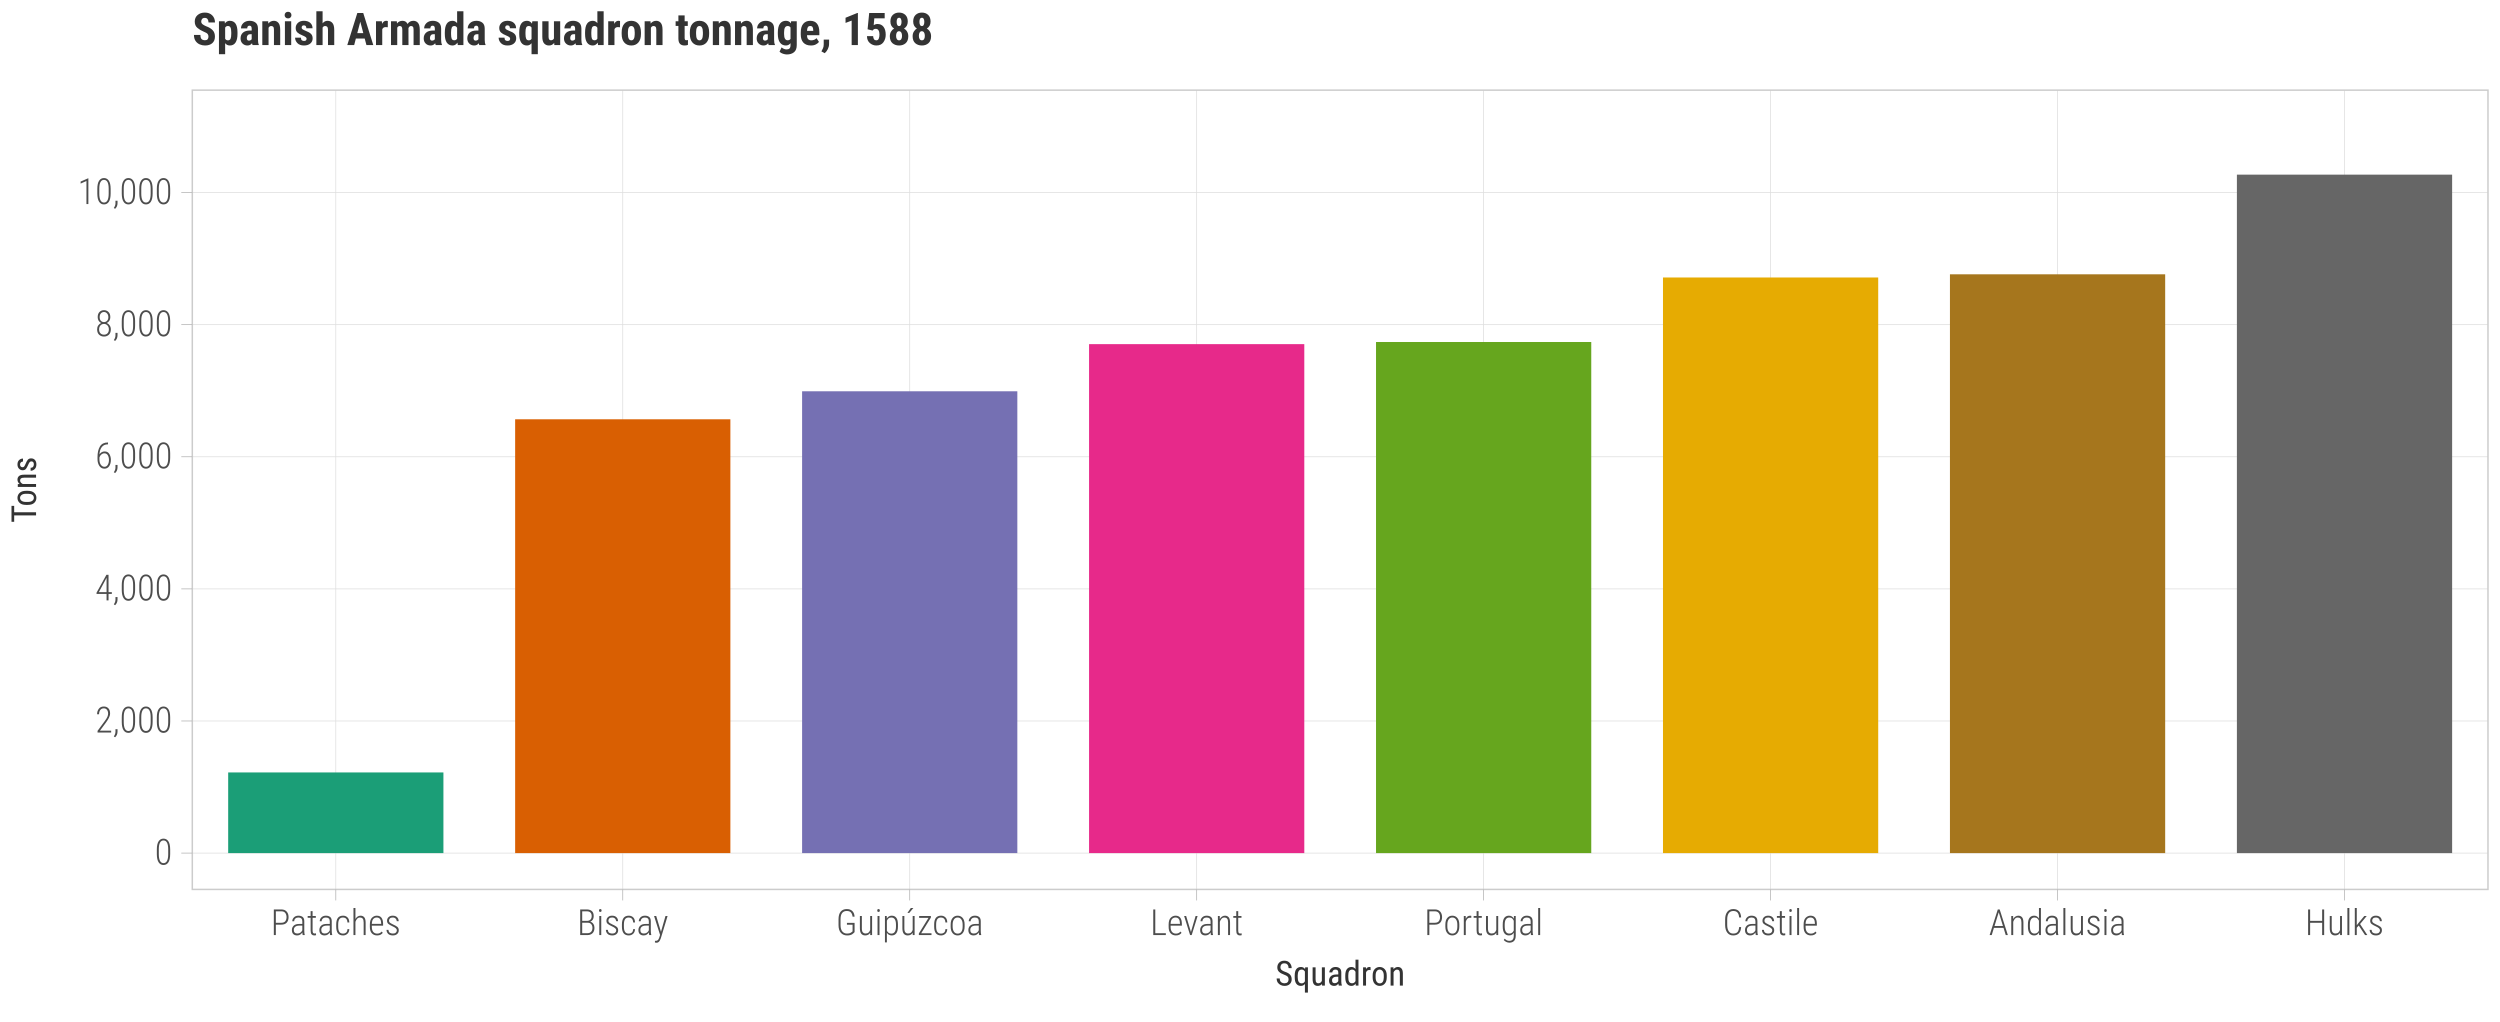
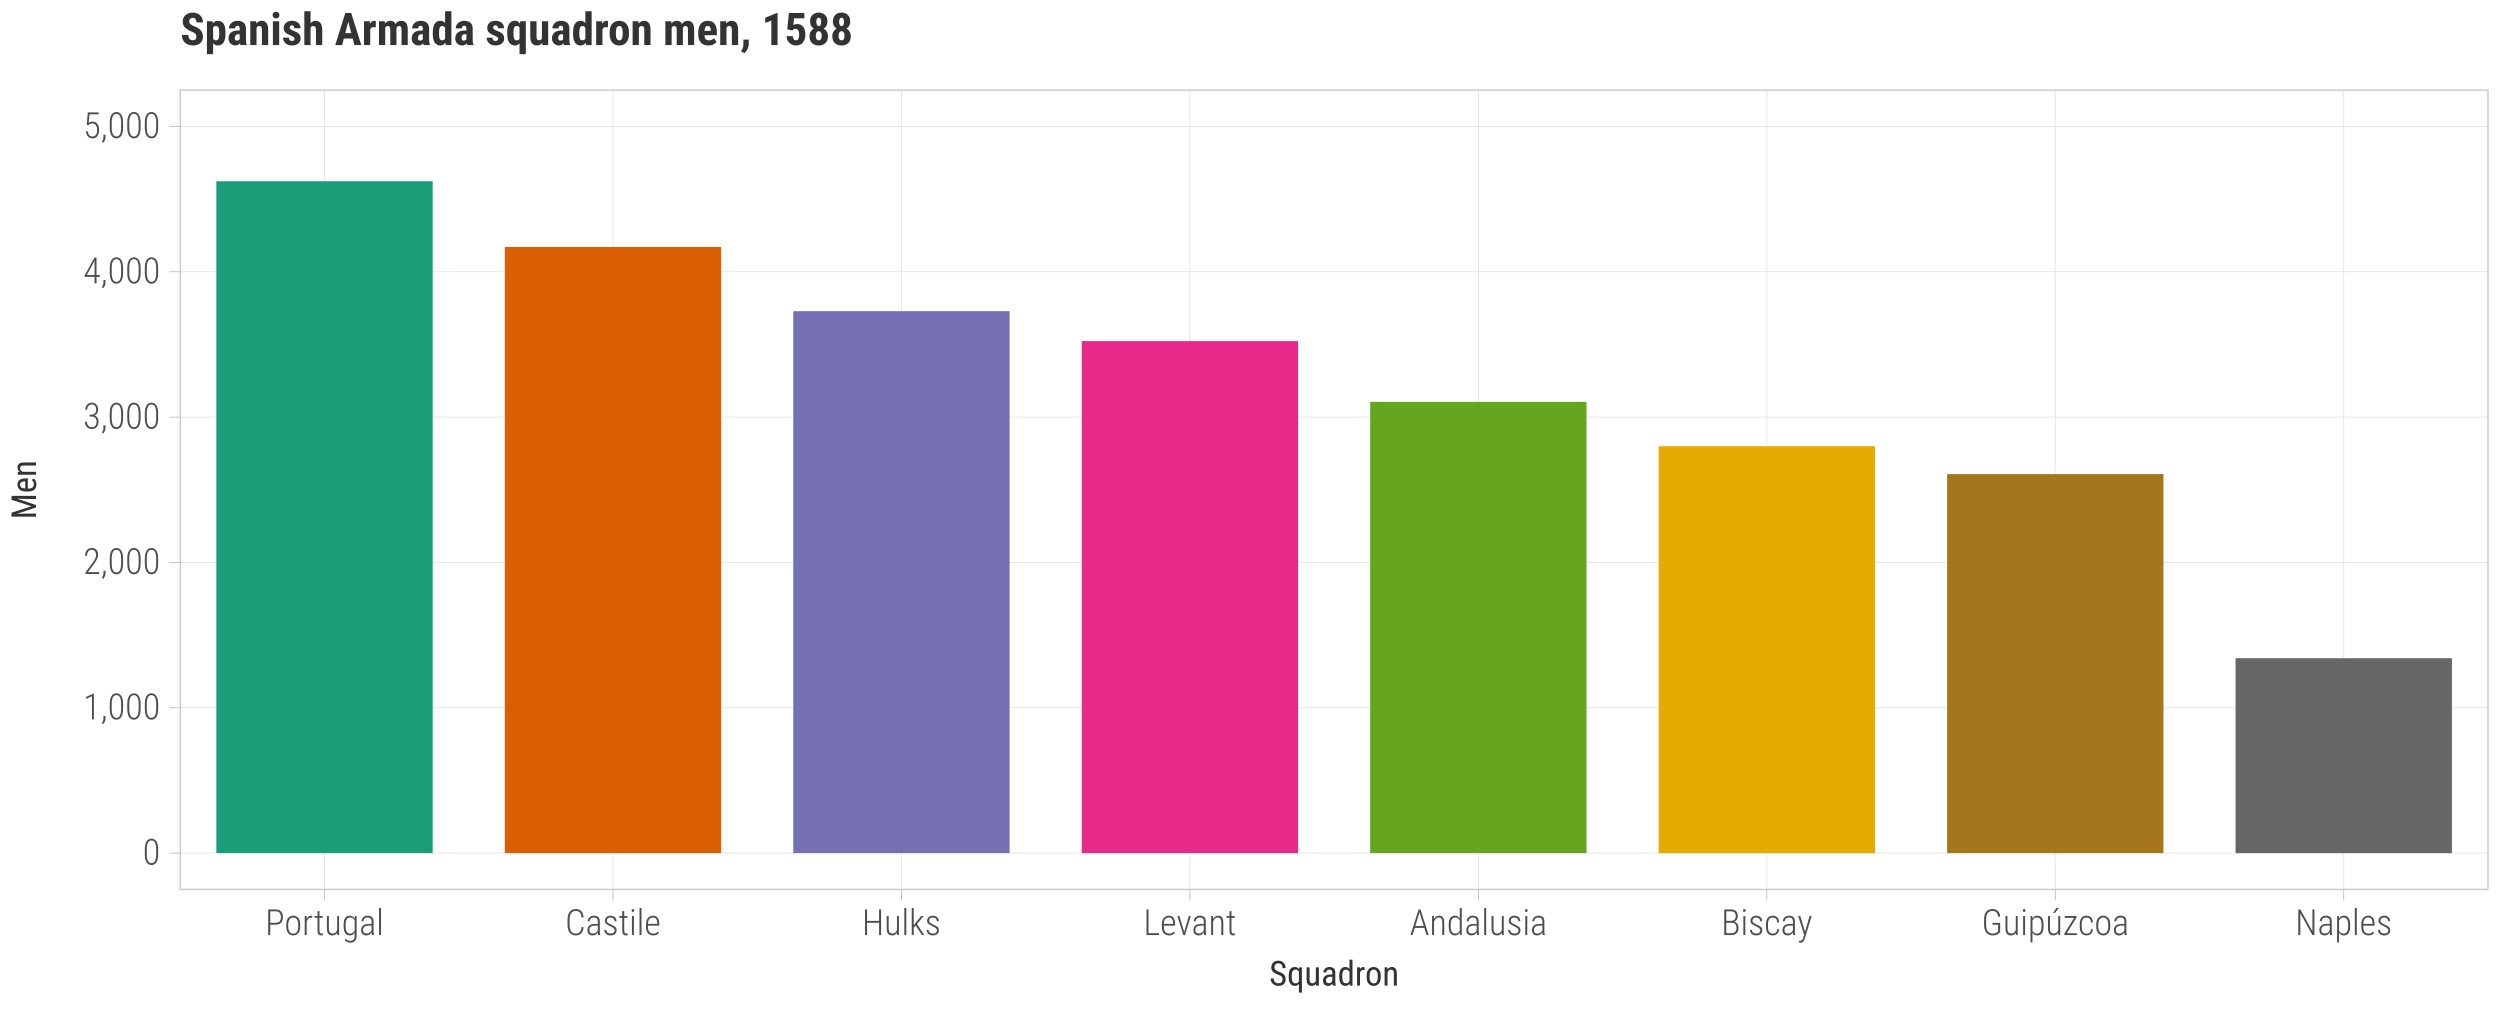
- <svg xmlns="http://www.w3.org/2000/svg" width="832" height="340" viewBox="0 0 832 340" role="img" aria-label="Spanish Armada squadron tonnage, 1588" class="gg-plot" font-family="&quot;Roboto Condensed&quot;, &quot;Arial Narrow&quot;, Arial, sans-serif" font-size="11" font-weight="300" text-rendering="optimizeLegibility" shape-rendering="geometricPrecision">
+ <svg xmlns="http://www.w3.org/2000/svg" width="832" height="340" viewBox="0 0 832 340" role="img" aria-label="Spanish Armada squadron men, 1588" class="gg-plot" font-family="&quot;Roboto Condensed&quot;, &quot;Arial Narrow&quot;, Arial, sans-serif" font-size="11" font-weight="300" text-rendering="optimizeLegibility" shape-rendering="geometricPrecision">
  <rect class="gg-paper" width="832" height="340" fill="var(--gg-paper, #ffffff)" />
-   <text class="gg-title" x="64" y="15" font-size="15" font-weight="700" fill="var(--gg-ink, #333333)">Spanish Armada squadron tonnage, 1588</text>
+   <text class="gg-title" x="60" y="15" font-size="15" font-weight="700" fill="var(--gg-ink, #333333)">Spanish Armada squadron men, 1588</text>
  <defs>
-     <clipPath id="spalette_Dark2_false_light_832x340-gg-clip-0">
-       <rect width="764" height="266" />
+     <clipPath id="spalette_Dark2_8_false_light_832x340-gg-clip-0">
+       <rect width="768" height="266" />
    </clipPath>
  </defs>
-   <g class="gg-panel" data-panel="0" transform="translate(64,30)">
-     <rect class="gg-panel-background" width="764" height="266" fill="var(--gg-panel, #ffffff)" />
+   <g class="gg-panel" data-panel="0" transform="translate(60,30)">
+     <rect class="gg-panel-background" width="768" height="266" fill="var(--gg-panel, #ffffff)" />
    <g class="gg-grid" stroke="var(--gg-grid, #dedede)" stroke-width="0.25" vector-effect="non-scaling-stroke">
-       <line x1="47.75" y1="0" x2="47.75" y2="266" />
-       <line x1="143.25" y1="0" x2="143.25" y2="266" />
-       <line x1="238.75" y1="0" x2="238.75" y2="266" />
-       <line x1="334.25" y1="0" x2="334.25" y2="266" />
-       <line x1="429.75" y1="0" x2="429.75" y2="266" />
-       <line x1="525.25" y1="0" x2="525.25" y2="266" />
-       <line x1="620.75" y1="0" x2="620.75" y2="266" />
-       <line x1="716.25" y1="0" x2="716.25" y2="266" />
-       <line x1="0" y1="253.91" x2="764" y2="253.91" />
-       <line x1="0" y1="209.94" x2="764" y2="209.94" />
-       <line x1="0" y1="165.98" x2="764" y2="165.98" />
-       <line x1="0" y1="122.01" x2="764" y2="122.01" />
-       <line x1="0" y1="78.04" x2="764" y2="78.04" />
-       <line x1="0" y1="34.07" x2="764" y2="34.07" />
+       <line x1="48" y1="0" x2="48" y2="266" />
+       <line x1="144" y1="0" x2="144" y2="266" />
+       <line x1="240" y1="0" x2="240" y2="266" />
+       <line x1="336" y1="0" x2="336" y2="266" />
+       <line x1="432" y1="0" x2="432" y2="266" />
+       <line x1="528" y1="0" x2="528" y2="266" />
+       <line x1="624" y1="0" x2="624" y2="266" />
+       <line x1="720" y1="0" x2="720" y2="266" />
+       <line x1="0" y1="253.91" x2="768" y2="253.91" />
+       <line x1="0" y1="205.55" x2="768" y2="205.55" />
+       <line x1="0" y1="157.18" x2="768" y2="157.18" />
+       <line x1="0" y1="108.82" x2="768" y2="108.82" />
+       <line x1="0" y1="60.45" x2="768" y2="60.45" />
+       <line x1="0" y1="12.09" x2="768" y2="12.09" />
    </g>
-     <g class="gg-marks" clip-path="url(#spalette_Dark2_false_light_832x340-gg-clip-0)">
+     <g class="gg-marks" clip-path="url(#spalette_Dark2_8_false_light_832x340-gg-clip-0)">
      <g class="gg-batch gg-rects" data-layer="0">
-         <rect x="11.94" y="227.07" width="71.63" height="26.84" fill="#1b9e77" />
-         <rect x="107.44" y="109.54" width="71.63" height="144.37" fill="#d95f02" />
-         <rect x="202.94" y="100.22" width="71.63" height="153.69" fill="#7570b3" />
-         <rect x="298.44" y="84.53" width="71.63" height="169.38" fill="#e7298a" />
-         <rect x="393.94" y="83.82" width="71.63" height="170.09" fill="#66a61e" />
-         <rect x="489.44" y="62.35" width="71.63" height="191.56" fill="#e6ab02" />
-         <rect x="584.94" y="61.29" width="71.63" height="192.62" fill="#a6761d" />
-         <rect x="680.44" y="28.12" width="71.63" height="225.79" fill="#666666" />
+         <rect x="12" y="30.32" width="72" height="223.59" fill="#1b9e77" />
+         <rect x="108" y="52.18" width="72" height="201.72" fill="#d95f02" />
+         <rect x="204" y="73.56" width="72" height="180.35" fill="#7570b3" />
+         <rect x="300" y="83.52" width="72" height="170.39" fill="#e7298a" />
+         <rect x="396" y="103.74" width="72" height="150.17" fill="#66a61e" />
+         <rect x="492" y="118.49" width="72" height="135.42" fill="#e6ab02" />
+         <rect x="588" y="127.78" width="72" height="126.13" fill="#a6761d" />
+         <rect x="684" y="189.05" width="72" height="64.86" fill="#666666" />
      </g>
    </g>
-     <rect class="gg-panel-border" width="764" height="266" fill="none" stroke="var(--gg-panelBorder, #cccccc)" stroke-width="0.5" vector-effect="non-scaling-stroke" />
+     <rect class="gg-panel-border" width="768" height="266" fill="none" stroke="var(--gg-panelBorder, #cccccc)" stroke-width="0.5" vector-effect="non-scaling-stroke" />
  </g>
-   <g class="gg-axis gg-axis-x" transform="translate(64,296)">
-     <g class="gg-tick" transform="translate(47.75,0)">
+   <g class="gg-axis gg-axis-x" transform="translate(60,296)">
+     <g class="gg-tick" transform="translate(48,0)">
      <line y2="3.67" stroke="var(--gg-tickColor, #b3b3b3)" stroke-width="0.25" vector-effect="non-scaling-stroke" />
-       <text y="6.67" dy="0.71em" text-anchor="middle" fill="var(--gg-axisText, #4d4d4d)" font-size="12" font-weight="300">Pataches</text>
+       <text y="6.67" dy="0.71em" text-anchor="middle" fill="var(--gg-axisText, #4d4d4d)" font-size="12" font-weight="300">Portugal</text>
    </g>
-     <g class="gg-tick" transform="translate(143.25,0)">
+     <g class="gg-tick" transform="translate(144,0)">
+       <line y2="3.67" stroke="var(--gg-tickColor, #b3b3b3)" stroke-width="0.25" vector-effect="non-scaling-stroke" />
+       <text y="6.67" dy="0.71em" text-anchor="middle" fill="var(--gg-axisText, #4d4d4d)" font-size="12" font-weight="300">Castile</text>
+     </g>
+     <g class="gg-tick" transform="translate(240,0)">
+       <line y2="3.67" stroke="var(--gg-tickColor, #b3b3b3)" stroke-width="0.25" vector-effect="non-scaling-stroke" />
+       <text y="6.67" dy="0.71em" text-anchor="middle" fill="var(--gg-axisText, #4d4d4d)" font-size="12" font-weight="300">Hulks</text>
+     </g>
+     <g class="gg-tick" transform="translate(336,0)">
+       <line y2="3.67" stroke="var(--gg-tickColor, #b3b3b3)" stroke-width="0.25" vector-effect="non-scaling-stroke" />
+       <text y="6.67" dy="0.71em" text-anchor="middle" fill="var(--gg-axisText, #4d4d4d)" font-size="12" font-weight="300">Levant</text>
+     </g>
+     <g class="gg-tick" transform="translate(432,0)">
+       <line y2="3.67" stroke="var(--gg-tickColor, #b3b3b3)" stroke-width="0.25" vector-effect="non-scaling-stroke" />
+       <text y="6.67" dy="0.71em" text-anchor="middle" fill="var(--gg-axisText, #4d4d4d)" font-size="12" font-weight="300">Andalusia</text>
+     </g>
+     <g class="gg-tick" transform="translate(528,0)">
      <line y2="3.67" stroke="var(--gg-tickColor, #b3b3b3)" stroke-width="0.25" vector-effect="non-scaling-stroke" />
      <text y="6.67" dy="0.71em" text-anchor="middle" fill="var(--gg-axisText, #4d4d4d)" font-size="12" font-weight="300">Biscay</text>
    </g>
-     <g class="gg-tick" transform="translate(238.75,0)">
+     <g class="gg-tick" transform="translate(624,0)">
      <line y2="3.67" stroke="var(--gg-tickColor, #b3b3b3)" stroke-width="0.25" vector-effect="non-scaling-stroke" />
      <text y="6.67" dy="0.71em" text-anchor="middle" fill="var(--gg-axisText, #4d4d4d)" font-size="12" font-weight="300">Guipúzcoa</text>
    </g>
-     <g class="gg-tick" transform="translate(334.25,0)">
+     <g class="gg-tick" transform="translate(720,0)">
      <line y2="3.67" stroke="var(--gg-tickColor, #b3b3b3)" stroke-width="0.25" vector-effect="non-scaling-stroke" />
-       <text y="6.67" dy="0.71em" text-anchor="middle" fill="var(--gg-axisText, #4d4d4d)" font-size="12" font-weight="300">Levant</text>
-     </g>
-     <g class="gg-tick" transform="translate(429.75,0)">
-       <line y2="3.67" stroke="var(--gg-tickColor, #b3b3b3)" stroke-width="0.25" vector-effect="non-scaling-stroke" />
-       <text y="6.67" dy="0.71em" text-anchor="middle" fill="var(--gg-axisText, #4d4d4d)" font-size="12" font-weight="300">Portugal</text>
-     </g>
-     <g class="gg-tick" transform="translate(525.25,0)">
-       <line y2="3.67" stroke="var(--gg-tickColor, #b3b3b3)" stroke-width="0.25" vector-effect="non-scaling-stroke" />
-       <text y="6.67" dy="0.71em" text-anchor="middle" fill="var(--gg-axisText, #4d4d4d)" font-size="12" font-weight="300">Castile</text>
-     </g>
-     <g class="gg-tick" transform="translate(620.75,0)">
-       <line y2="3.67" stroke="var(--gg-tickColor, #b3b3b3)" stroke-width="0.25" vector-effect="non-scaling-stroke" />
-       <text y="6.67" dy="0.71em" text-anchor="middle" fill="var(--gg-axisText, #4d4d4d)" font-size="12" font-weight="300">Andalusia</text>
-     </g>
-     <g class="gg-tick" transform="translate(716.25,0)">
-       <line y2="3.67" stroke="var(--gg-tickColor, #b3b3b3)" stroke-width="0.25" vector-effect="non-scaling-stroke" />
-       <text y="6.67" dy="0.71em" text-anchor="middle" fill="var(--gg-axisText, #4d4d4d)" font-size="12" font-weight="300">Hulks</text>
+       <text y="6.67" dy="0.71em" text-anchor="middle" fill="var(--gg-axisText, #4d4d4d)" font-size="12" font-weight="300">Naples</text>
    </g>
  </g>
-   <g class="gg-axis gg-axis-y" transform="translate(64,30)">
+   <g class="gg-axis gg-axis-y" transform="translate(60,30)">
    <g class="gg-tick" transform="translate(0,253.91)">
      <line x2="-3.67" stroke="var(--gg-tickColor, #b3b3b3)" stroke-width="0.25" vector-effect="non-scaling-stroke" />
      <text x="-6.67" dy="0.32em" text-anchor="end" fill="var(--gg-axisText, #4d4d4d)" font-size="12" font-weight="300">0</text>
    </g>
-     <g class="gg-tick" transform="translate(0,209.94)">
+     <g class="gg-tick" transform="translate(0,205.55)">
+       <line x2="-3.67" stroke="var(--gg-tickColor, #b3b3b3)" stroke-width="0.25" vector-effect="non-scaling-stroke" />
+       <text x="-6.67" dy="0.32em" text-anchor="end" fill="var(--gg-axisText, #4d4d4d)" font-size="12" font-weight="300">1,000</text>
+     </g>
+     <g class="gg-tick" transform="translate(0,157.18)">
      <line x2="-3.67" stroke="var(--gg-tickColor, #b3b3b3)" stroke-width="0.25" vector-effect="non-scaling-stroke" />
      <text x="-6.67" dy="0.32em" text-anchor="end" fill="var(--gg-axisText, #4d4d4d)" font-size="12" font-weight="300">2,000</text>
    </g>
-     <g class="gg-tick" transform="translate(0,165.98)">
+     <g class="gg-tick" transform="translate(0,108.82)">
+       <line x2="-3.67" stroke="var(--gg-tickColor, #b3b3b3)" stroke-width="0.25" vector-effect="non-scaling-stroke" />
+       <text x="-6.67" dy="0.32em" text-anchor="end" fill="var(--gg-axisText, #4d4d4d)" font-size="12" font-weight="300">3,000</text>
+     </g>
+     <g class="gg-tick" transform="translate(0,60.45)">
      <line x2="-3.67" stroke="var(--gg-tickColor, #b3b3b3)" stroke-width="0.25" vector-effect="non-scaling-stroke" />
      <text x="-6.67" dy="0.32em" text-anchor="end" fill="var(--gg-axisText, #4d4d4d)" font-size="12" font-weight="300">4,000</text>
    </g>
-     <g class="gg-tick" transform="translate(0,122.01)">
+     <g class="gg-tick" transform="translate(0,12.09)">
      <line x2="-3.67" stroke="var(--gg-tickColor, #b3b3b3)" stroke-width="0.25" vector-effect="non-scaling-stroke" />
-       <text x="-6.67" dy="0.32em" text-anchor="end" fill="var(--gg-axisText, #4d4d4d)" font-size="12" font-weight="300">6,000</text>
-     </g>
-     <g class="gg-tick" transform="translate(0,78.04)">
-       <line x2="-3.67" stroke="var(--gg-tickColor, #b3b3b3)" stroke-width="0.25" vector-effect="non-scaling-stroke" />
-       <text x="-6.67" dy="0.32em" text-anchor="end" fill="var(--gg-axisText, #4d4d4d)" font-size="12" font-weight="300">8,000</text>
-     </g>
-     <g class="gg-tick" transform="translate(0,34.07)">
-       <line x2="-3.67" stroke="var(--gg-tickColor, #b3b3b3)" stroke-width="0.25" vector-effect="non-scaling-stroke" />
-       <text x="-6.67" dy="0.32em" text-anchor="end" fill="var(--gg-axisText, #4d4d4d)" font-size="12" font-weight="300">10,000</text>
+       <text x="-6.67" dy="0.32em" text-anchor="end" fill="var(--gg-axisText, #4d4d4d)" font-size="12" font-weight="300">5,000</text>
    </g>
  </g>
-   <text class="gg-axis-title" x="446" y="328" text-anchor="middle" fill="var(--gg-ink, #333333)" font-size="11.5" font-weight="400">Squadron</text>
-   <text class="gg-axis-title" transform="translate(12,163) rotate(-90)" text-anchor="middle" fill="var(--gg-ink, #333333)" font-size="11.5" font-weight="400">Tons</text>
+   <text class="gg-axis-title" x="444" y="328" text-anchor="middle" fill="var(--gg-ink, #333333)" font-size="11.5" font-weight="400">Squadron</text>
+   <text class="gg-axis-title" transform="translate(12,163) rotate(-90)" text-anchor="middle" fill="var(--gg-ink, #333333)" font-size="11.5" font-weight="400">Men</text>
</svg>
